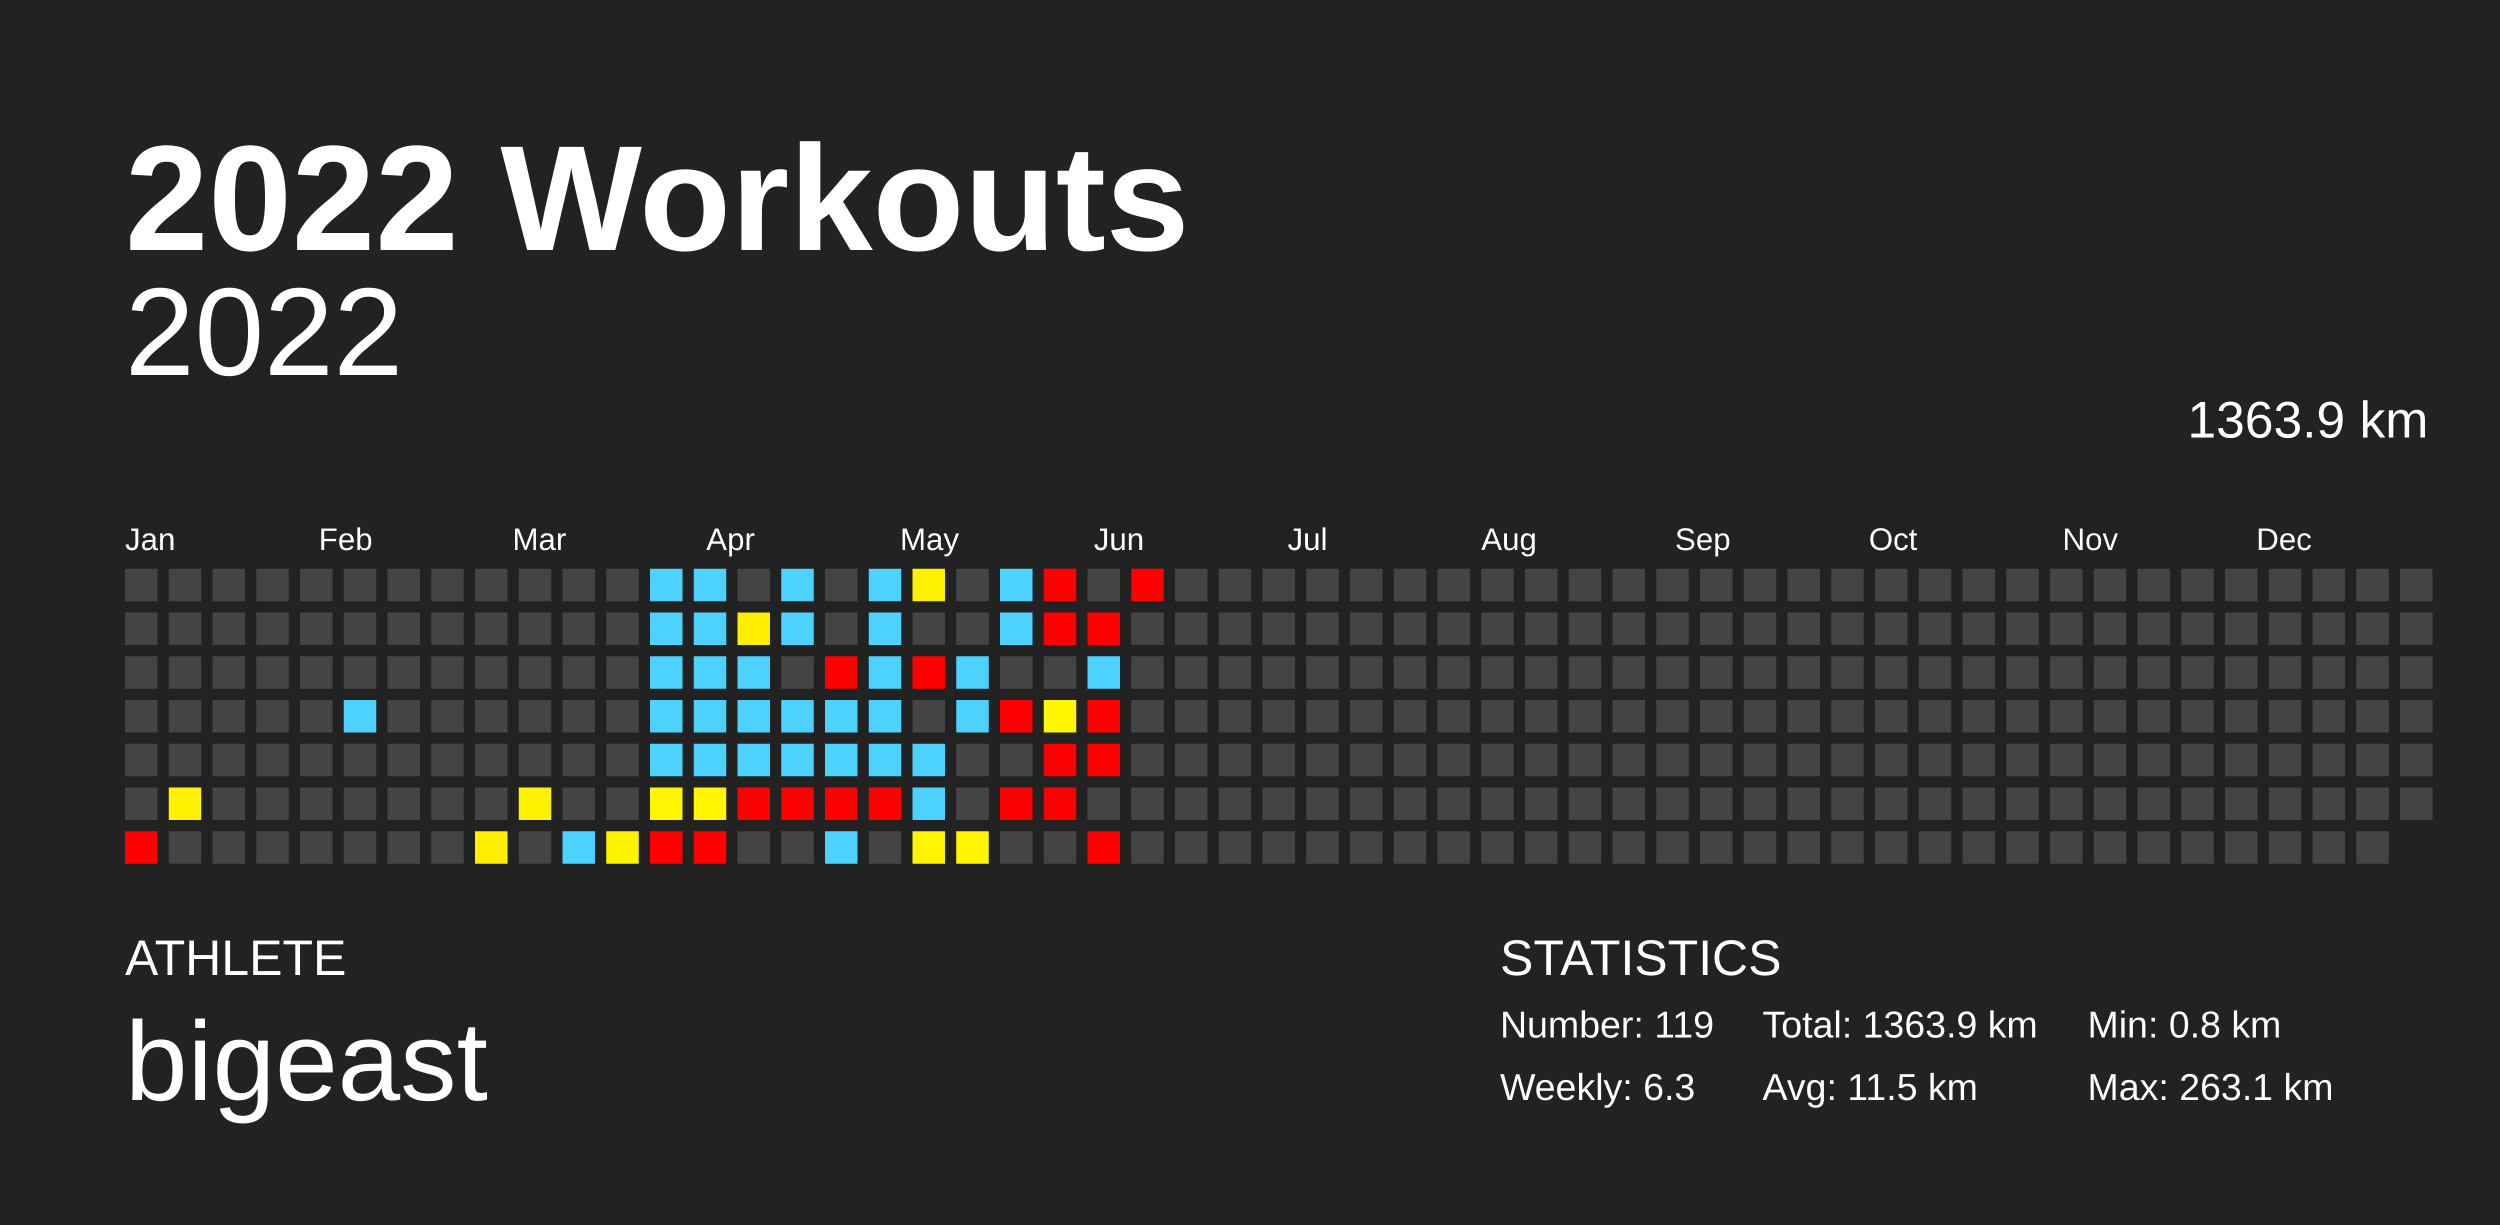
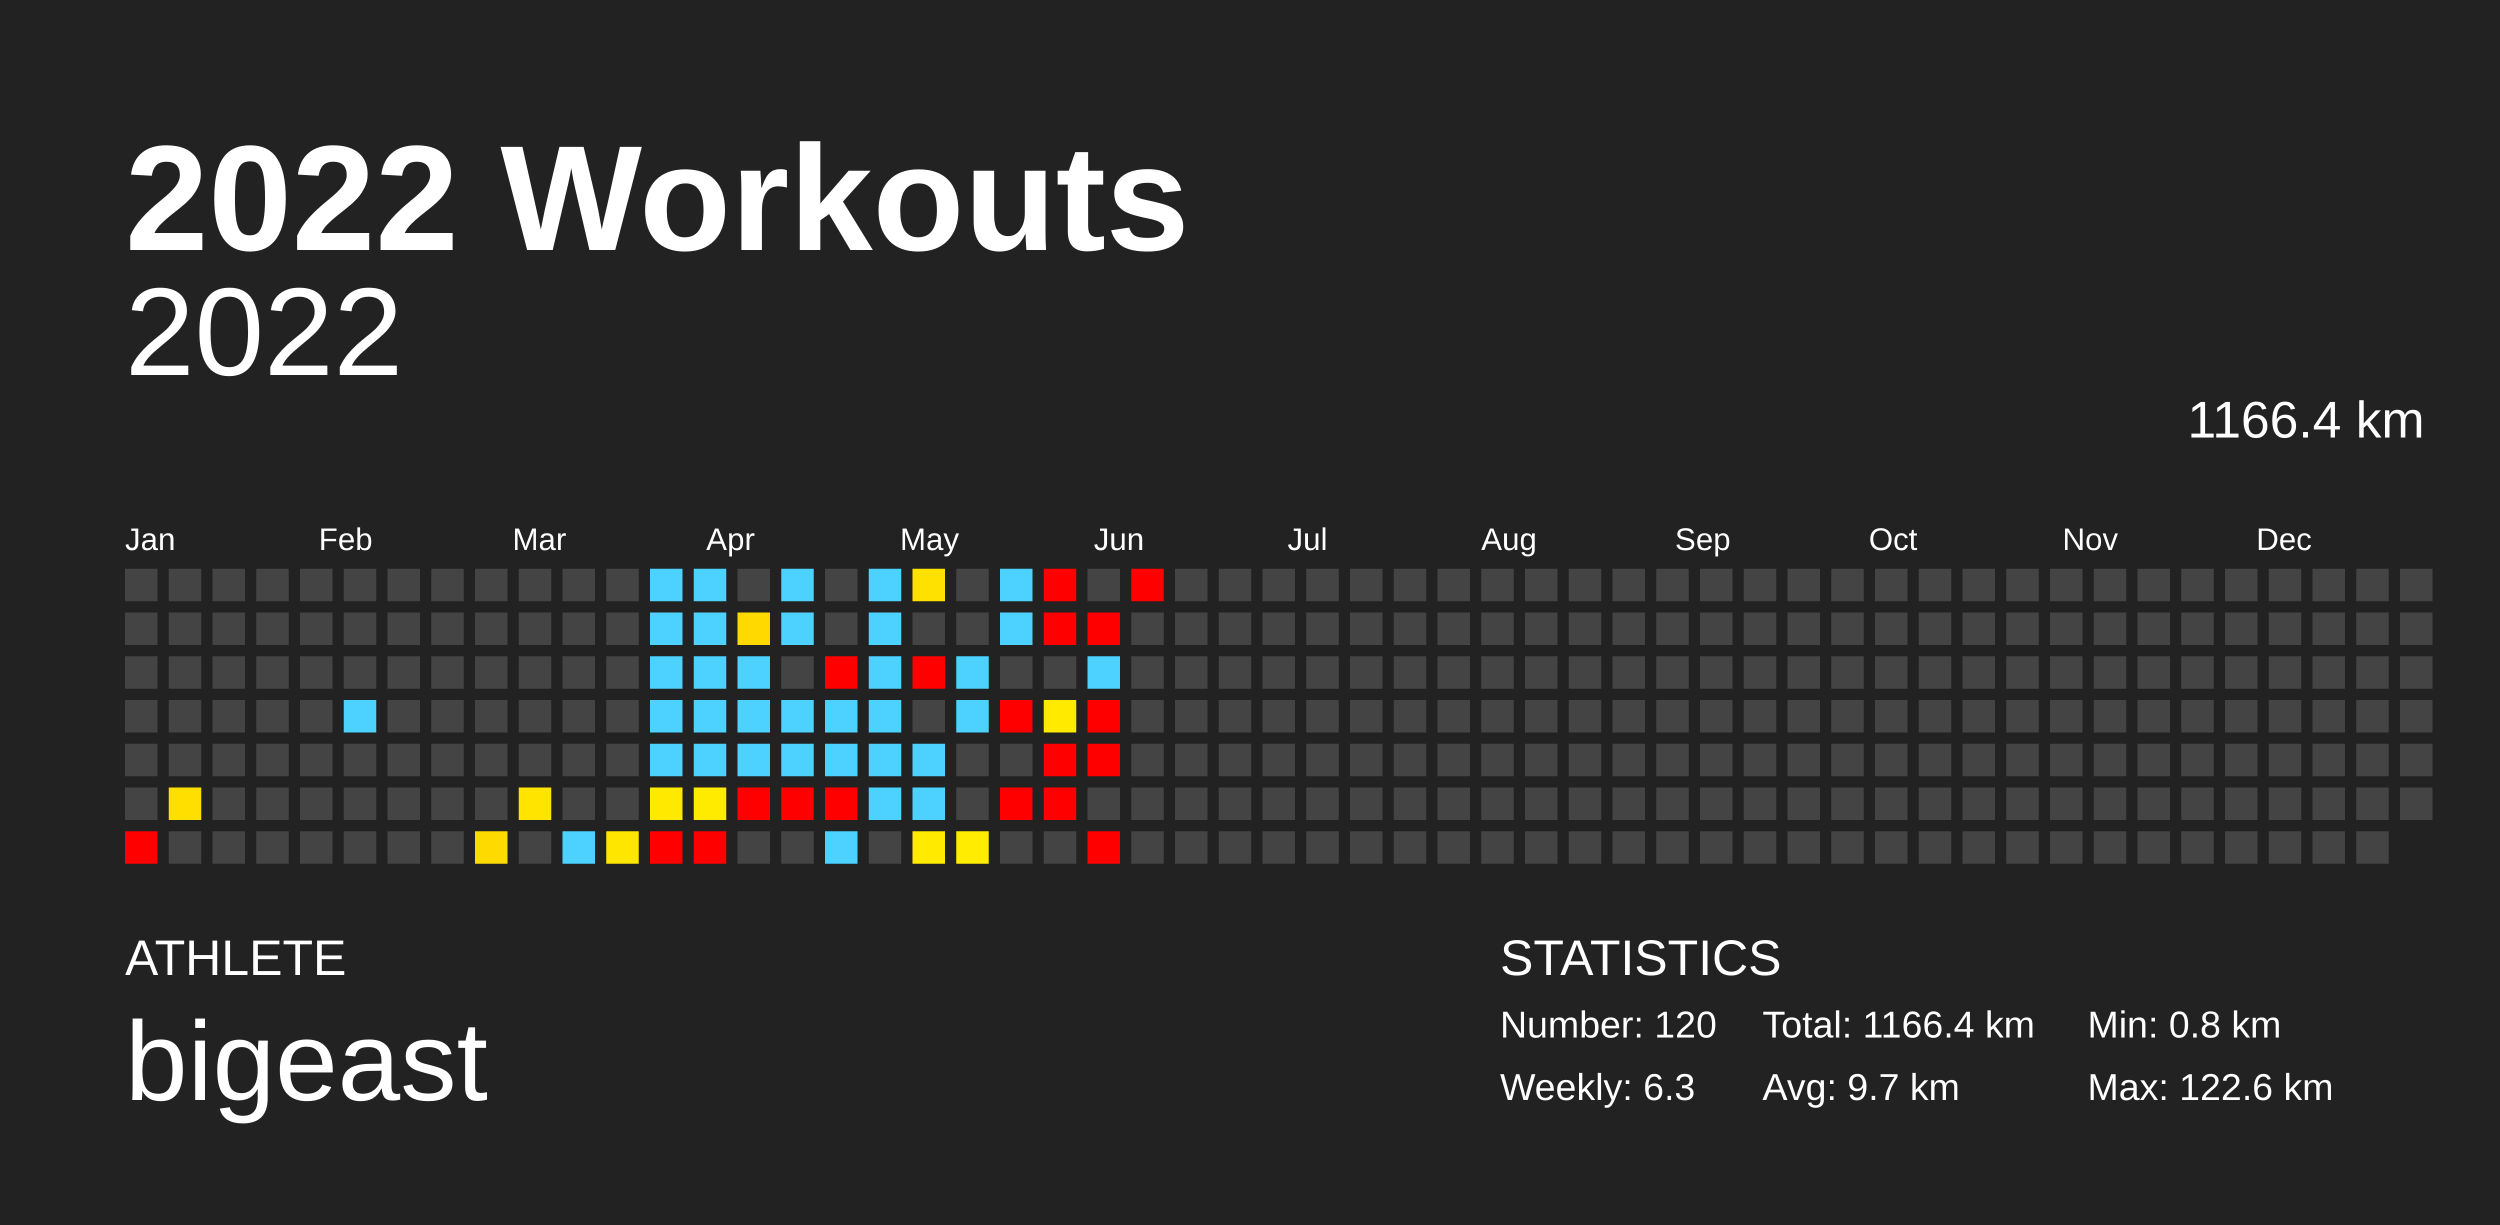
<svg xmlns="http://www.w3.org/2000/svg" baseProfile="full" height="98mm" version="1.1" viewBox="0,0,200,98" width="200mm">
  <defs />
  <rect fill="#222222" height="98" width="200" x="0" y="0" />
  <text fill="#FFFFFF" style="font-size:12px; font-family:Arial; font-weight:bold;" x="10" y="20">2022 Workouts</text>
  <text fill="#FFFFFF" style="font-size:4px; font-family:Arial" x="10" y="78">ATHLETE</text>
  <text fill="#FFFFFF" style="font-size:9px; font-family:Arial" x="10" y="88">bigeast</text>
  <text fill="#FFFFFF" style="font-size:4px; font-family:Arial" x="120" y="78">STATISTICS</text>
-   <text fill="#FFFFFF" style="font-size:3px; font-family:Arial" x="120" y="83">Number: 119</text>
+   <text fill="#FFFFFF" style="font-size:3px; font-family:Arial" x="120" y="83">Number: 120</text>
  <text fill="#FFFFFF" style="font-size:3px; font-family:Arial" x="120" y="88">Weekly: 6.3</text>
-   <text fill="#FFFFFF" style="font-size:3px; font-family:Arial" x="141" y="83">Total: 1363.9 km</text>
-   <text fill="#FFFFFF" style="font-size:3px; font-family:Arial" x="141" y="88">Avg: 11.5 km</text>
+   <text fill="#FFFFFF" style="font-size:3px; font-family:Arial" x="141" y="83">Total: 1166.4 km</text>
+   <text fill="#FFFFFF" style="font-size:3px; font-family:Arial" x="141" y="88">Avg: 9.7 km</text>
  <text fill="#FFFFFF" style="font-size:3px; font-family:Arial" x="167" y="83">Min: 0.8 km</text>
-   <text fill="#FFFFFF" style="font-size:3px; font-family:Arial" x="167" y="88">Max: 263.1 km</text>
+   <text fill="#FFFFFF" style="font-size:3px; font-family:Arial" x="167" y="88">Max: 122.6 km</text>
  <text alignment-baseline="hanging" fill="#FFFFFF" style="font-size:10.0px; font-family:Arial;" x="10" y="30">2022</text>
-   <text alignment-baseline="hanging" fill="#FFFFFF" style="font-size:4.125px; font-family:Arial;" x="175" y="35">1363.9 km</text>
+   <text alignment-baseline="hanging" fill="#FFFFFF" style="font-size:4.125px; font-family:Arial;" x="175" y="35">1166.4 km</text>
  <text fill="#FFFFFF" style="font-size:2.5px; font-family:Arial" x="10.0" y="44">Jan</text>
  <text fill="#FFFFFF" style="font-size:2.5px; font-family:Arial" x="25.5" y="44">Feb</text>
  <text fill="#FFFFFF" style="font-size:2.5px; font-family:Arial" x="41.0" y="44">Mar</text>
  <text fill="#FFFFFF" style="font-size:2.5px; font-family:Arial" x="56.5" y="44">Apr</text>
  <text fill="#FFFFFF" style="font-size:2.5px; font-family:Arial" x="72.0" y="44">May</text>
  <text fill="#FFFFFF" style="font-size:2.5px; font-family:Arial" x="87.5" y="44">Jun</text>
  <text fill="#FFFFFF" style="font-size:2.5px; font-family:Arial" x="103.0" y="44">Jul</text>
  <text fill="#FFFFFF" style="font-size:2.5px; font-family:Arial" x="118.5" y="44">Aug</text>
  <text fill="#FFFFFF" style="font-size:2.5px; font-family:Arial" x="134.0" y="44">Sep</text>
  <text fill="#FFFFFF" style="font-size:2.5px; font-family:Arial" x="149.5" y="44">Oct</text>
  <text fill="#FFFFFF" style="font-size:2.5px; font-family:Arial" x="165.0" y="44">Nov</text>
  <text fill="#FFFFFF" style="font-size:2.5px; font-family:Arial" x="180.5" y="44">Dec</text>
  <rect fill="#444444" height="2.6" width="2.6" x="10.0" y="45.5" />
  <rect fill="#444444" height="2.6" width="2.6" x="10.0" y="49.0" />
  <rect fill="#444444" height="2.6" width="2.6" x="10.0" y="52.5" />
  <rect fill="#444444" height="2.6" width="2.6" x="10.0" y="56.0" />
  <rect fill="#444444" height="2.6" width="2.6" x="10.0" y="59.5" />
  <rect fill="#444444" height="2.6" width="2.6" x="10.0" y="63.0" />
  <rect fill="red" height="2.6" width="2.6" x="10.0" y="66.5" />
  <rect fill="#444444" height="2.6" width="2.6" x="13.5" y="45.5" />
  <rect fill="#444444" height="2.6" width="2.6" x="13.5" y="49.0" />
  <rect fill="#444444" height="2.6" width="2.6" x="13.5" y="52.5" />
  <rect fill="#444444" height="2.6" width="2.6" x="13.5" y="56.0" />
  <rect fill="#444444" height="2.6" width="2.6" x="13.5" y="59.5" />
-   <rect fill="#fff100" height="2.6" width="2.6" x="13.5" y="63.0" />
+   <rect fill="#ffdf00" height="2.6" width="2.6" x="13.5" y="63.0" />
  <rect fill="#444444" height="2.6" width="2.6" x="13.5" y="66.5" />
  <rect fill="#444444" height="2.6" width="2.6" x="17.0" y="45.5" />
  <rect fill="#444444" height="2.6" width="2.6" x="17.0" y="49.0" />
  <rect fill="#444444" height="2.6" width="2.6" x="17.0" y="52.5" />
  <rect fill="#444444" height="2.6" width="2.6" x="17.0" y="56.0" />
  <rect fill="#444444" height="2.6" width="2.6" x="17.0" y="59.5" />
  <rect fill="#444444" height="2.6" width="2.6" x="17.0" y="63.0" />
  <rect fill="#444444" height="2.6" width="2.6" x="17.0" y="66.5" />
  <rect fill="#444444" height="2.6" width="2.6" x="20.5" y="45.5" />
  <rect fill="#444444" height="2.6" width="2.6" x="20.5" y="49.0" />
  <rect fill="#444444" height="2.6" width="2.6" x="20.5" y="52.5" />
  <rect fill="#444444" height="2.6" width="2.6" x="20.5" y="56.0" />
  <rect fill="#444444" height="2.6" width="2.6" x="20.5" y="59.5" />
  <rect fill="#444444" height="2.6" width="2.6" x="20.5" y="63.0" />
  <rect fill="#444444" height="2.6" width="2.6" x="20.5" y="66.5" />
  <rect fill="#444444" height="2.6" width="2.6" x="24.0" y="45.5" />
  <rect fill="#444444" height="2.6" width="2.6" x="24.0" y="49.0" />
  <rect fill="#444444" height="2.6" width="2.6" x="24.0" y="52.5" />
  <rect fill="#444444" height="2.6" width="2.6" x="24.0" y="56.0" />
  <rect fill="#444444" height="2.6" width="2.6" x="24.0" y="59.5" />
  <rect fill="#444444" height="2.6" width="2.6" x="24.0" y="63.0" />
  <rect fill="#444444" height="2.6" width="2.6" x="24.0" y="66.5" />
  <rect fill="#444444" height="2.6" width="2.6" x="27.5" y="45.5" />
  <rect fill="#444444" height="2.6" width="2.6" x="27.5" y="49.0" />
  <rect fill="#444444" height="2.6" width="2.6" x="27.5" y="52.5" />
  <rect fill="#4dd2ff" height="2.6" width="2.6" x="27.5" y="56.0" />
  <rect fill="#444444" height="2.6" width="2.6" x="27.5" y="59.5" />
  <rect fill="#444444" height="2.6" width="2.6" x="27.5" y="63.0" />
  <rect fill="#444444" height="2.6" width="2.6" x="27.5" y="66.5" />
  <rect fill="#444444" height="2.6" width="2.6" x="31.0" y="45.5" />
  <rect fill="#444444" height="2.6" width="2.6" x="31.0" y="49.0" />
  <rect fill="#444444" height="2.6" width="2.6" x="31.0" y="52.5" />
  <rect fill="#444444" height="2.6" width="2.6" x="31.0" y="56.0" />
  <rect fill="#444444" height="2.6" width="2.6" x="31.0" y="59.5" />
  <rect fill="#444444" height="2.6" width="2.6" x="31.0" y="63.0" />
  <rect fill="#444444" height="2.6" width="2.6" x="31.0" y="66.5" />
  <rect fill="#444444" height="2.6" width="2.6" x="34.5" y="45.5" />
  <rect fill="#444444" height="2.6" width="2.6" x="34.5" y="49.0" />
  <rect fill="#444444" height="2.6" width="2.6" x="34.5" y="52.5" />
  <rect fill="#444444" height="2.6" width="2.6" x="34.5" y="56.0" />
  <rect fill="#444444" height="2.6" width="2.6" x="34.5" y="59.5" />
  <rect fill="#444444" height="2.6" width="2.6" x="34.5" y="63.0" />
  <rect fill="#444444" height="2.6" width="2.6" x="34.5" y="66.5" />
  <rect fill="#444444" height="2.6" width="2.6" x="38.0" y="45.5" />
  <rect fill="#444444" height="2.6" width="2.6" x="38.0" y="49.0" />
  <rect fill="#444444" height="2.6" width="2.6" x="38.0" y="52.5" />
  <rect fill="#444444" height="2.6" width="2.6" x="38.0" y="56.0" />
  <rect fill="#444444" height="2.6" width="2.6" x="38.0" y="59.5" />
  <rect fill="#444444" height="2.6" width="2.6" x="38.0" y="63.0" />
-   <rect fill="#ffee00" height="2.6" width="2.6" x="38.0" y="66.5" />
+   <rect fill="#ffda00" height="2.6" width="2.6" x="38.0" y="66.5" />
  <rect fill="#444444" height="2.6" width="2.6" x="41.5" y="45.5" />
  <rect fill="#444444" height="2.6" width="2.6" x="41.5" y="49.0" />
  <rect fill="#444444" height="2.6" width="2.6" x="41.5" y="52.5" />
  <rect fill="#444444" height="2.6" width="2.6" x="41.5" y="56.0" />
  <rect fill="#444444" height="2.6" width="2.6" x="41.5" y="59.5" />
-   <rect fill="#fff200" height="2.6" width="2.6" x="41.5" y="63.0" />
+   <rect fill="#ffe400" height="2.6" width="2.6" x="41.5" y="63.0" />
  <rect fill="#444444" height="2.6" width="2.6" x="41.5" y="66.5" />
  <rect fill="#444444" height="2.6" width="2.6" x="45.0" y="45.5" />
  <rect fill="#444444" height="2.6" width="2.6" x="45.0" y="49.0" />
  <rect fill="#444444" height="2.6" width="2.6" x="45.0" y="52.5" />
  <rect fill="#444444" height="2.6" width="2.6" x="45.0" y="56.0" />
  <rect fill="#444444" height="2.6" width="2.6" x="45.0" y="59.5" />
  <rect fill="#444444" height="2.6" width="2.6" x="45.0" y="63.0" />
  <rect fill="#4dd2ff" height="2.6" width="2.6" x="45.0" y="66.5" />
  <rect fill="#444444" height="2.6" width="2.6" x="48.5" y="45.5" />
  <rect fill="#444444" height="2.6" width="2.6" x="48.5" y="49.0" />
  <rect fill="#444444" height="2.6" width="2.6" x="48.5" y="52.5" />
  <rect fill="#444444" height="2.6" width="2.6" x="48.5" y="56.0" />
  <rect fill="#444444" height="2.6" width="2.6" x="48.5" y="59.5" />
  <rect fill="#444444" height="2.6" width="2.6" x="48.5" y="63.0" />
-   <rect fill="#fff400" height="2.6" width="2.6" x="48.5" y="66.5" />
+   <rect fill="#ffe600" height="2.6" width="2.6" x="48.5" y="66.5" />
  <rect fill="#4dd2ff" height="2.6" width="2.6" x="52.0" y="45.5" />
  <rect fill="#4dd2ff" height="2.6" width="2.6" x="52.0" y="49.0" />
  <rect fill="#4dd2ff" height="2.6" width="2.6" x="52.0" y="52.5" />
  <rect fill="#4dd2ff" height="2.6" width="2.6" x="52.0" y="56.0" />
  <rect fill="#4dd2ff" height="2.6" width="2.6" x="52.0" y="59.5" />
-   <rect fill="#fff500" height="2.6" width="2.6" x="52.0" y="63.0" />
+   <rect fill="#ffe900" height="2.6" width="2.6" x="52.0" y="63.0" />
  <rect fill="red" height="2.6" width="2.6" x="52.0" y="66.5" />
  <rect fill="#4dd2ff" height="2.6" width="2.6" x="55.5" y="45.5" />
  <rect fill="#4dd2ff" height="2.6" width="2.6" x="55.5" y="49.0" />
  <rect fill="#4dd2ff" height="2.6" width="2.6" x="55.5" y="52.5" />
  <rect fill="#4dd2ff" height="2.6" width="2.6" x="55.5" y="56.0" />
  <rect fill="#4dd2ff" height="2.6" width="2.6" x="55.5" y="59.5" />
-   <rect fill="#fff600" height="2.6" width="2.6" x="55.5" y="63.0" />
+   <rect fill="#ffeb00" height="2.6" width="2.6" x="55.5" y="63.0" />
  <rect fill="red" height="2.6" width="2.6" x="55.5" y="66.5" />
  <rect fill="#444444" height="2.6" width="2.6" x="59.0" y="45.5" />
-   <rect fill="#ffee00" height="2.6" width="2.6" x="59.0" y="49.0" />
+   <rect fill="#ffd900" height="2.6" width="2.6" x="59.0" y="49.0" />
  <rect fill="#4dd2ff" height="2.6" width="2.6" x="59.0" y="52.5" />
  <rect fill="#4dd2ff" height="2.6" width="2.6" x="59.0" y="56.0" />
  <rect fill="#4dd2ff" height="2.6" width="2.6" x="59.0" y="59.5" />
  <rect fill="red" height="2.6" width="2.6" x="59.0" y="63.0" />
  <rect fill="#444444" height="2.6" width="2.6" x="59.0" y="66.5" />
  <rect fill="#4dd2ff" height="2.6" width="2.6" x="62.5" y="45.5" />
  <rect fill="#4dd2ff" height="2.6" width="2.6" x="62.5" y="49.0" />
  <rect fill="#444444" height="2.6" width="2.6" x="62.5" y="52.5" />
  <rect fill="#4dd2ff" height="2.6" width="2.6" x="62.5" y="56.0" />
  <rect fill="#4dd2ff" height="2.6" width="2.6" x="62.5" y="59.5" />
  <rect fill="red" height="2.6" width="2.6" x="62.5" y="63.0" />
  <rect fill="#444444" height="2.6" width="2.6" x="62.5" y="66.5" />
  <rect fill="#444444" height="2.6" width="2.6" x="66.0" y="45.5" />
  <rect fill="#444444" height="2.6" width="2.6" x="66.0" y="49.0" />
  <rect fill="red" height="2.6" width="2.6" x="66.0" y="52.5" />
  <rect fill="#4dd2ff" height="2.6" width="2.6" x="66.0" y="56.0" />
  <rect fill="#4dd2ff" height="2.6" width="2.6" x="66.0" y="59.5" />
  <rect fill="red" height="2.6" width="2.6" x="66.0" y="63.0" />
  <rect fill="#4dd2ff" height="2.6" width="2.6" x="66.0" y="66.5" />
  <rect fill="#4dd2ff" height="2.6" width="2.6" x="69.5" y="45.5" />
  <rect fill="#4dd2ff" height="2.6" width="2.6" x="69.5" y="49.0" />
  <rect fill="#4dd2ff" height="2.6" width="2.6" x="69.5" y="52.5" />
  <rect fill="#4dd2ff" height="2.6" width="2.6" x="69.5" y="56.0" />
  <rect fill="#4dd2ff" height="2.6" width="2.6" x="69.5" y="59.5" />
-   <rect fill="red" height="2.6" width="2.6" x="69.5" y="63.0" />
+   <rect fill="#4dd2ff" height="2.6" width="2.6" x="69.5" y="63.0" />
  <rect fill="#444444" height="2.6" width="2.6" x="69.5" y="66.5" />
-   <rect fill="#fff100" height="2.6" width="2.6" x="73.0" y="45.5" />
+   <rect fill="#ffe100" height="2.6" width="2.6" x="73.0" y="45.5" />
  <rect fill="#444444" height="2.6" width="2.6" x="73.0" y="49.0" />
  <rect fill="red" height="2.6" width="2.6" x="73.0" y="52.5" />
  <rect fill="#444444" height="2.6" width="2.6" x="73.0" y="56.0" />
  <rect fill="#4dd2ff" height="2.6" width="2.6" x="73.0" y="59.5" />
  <rect fill="#4dd2ff" height="2.6" width="2.6" x="73.0" y="63.0" />
-   <rect fill="#fff500" height="2.6" width="2.6" x="73.0" y="66.5" />
+   <rect fill="#ffea00" height="2.6" width="2.6" x="73.0" y="66.5" />
  <rect fill="#444444" height="2.6" width="2.6" x="76.5" y="45.5" />
  <rect fill="#444444" height="2.6" width="2.6" x="76.5" y="49.0" />
  <rect fill="#4dd2ff" height="2.6" width="2.6" x="76.5" y="52.5" />
  <rect fill="#4dd2ff" height="2.6" width="2.6" x="76.5" y="56.0" />
  <rect fill="#444444" height="2.6" width="2.6" x="76.5" y="59.5" />
  <rect fill="#444444" height="2.6" width="2.6" x="76.5" y="63.0" />
-   <rect fill="#fff600" height="2.6" width="2.6" x="76.5" y="66.5" />
+   <rect fill="#ffec00" height="2.6" width="2.6" x="76.5" y="66.5" />
  <rect fill="#4dd2ff" height="2.6" width="2.6" x="80.0" y="45.5" />
  <rect fill="#4dd2ff" height="2.6" width="2.6" x="80.0" y="49.0" />
  <rect fill="#444444" height="2.6" width="2.6" x="80.0" y="52.5" />
  <rect fill="red" height="2.6" width="2.6" x="80.0" y="56.0" />
  <rect fill="#444444" height="2.6" width="2.6" x="80.0" y="59.5" />
  <rect fill="red" height="2.6" width="2.6" x="80.0" y="63.0" />
  <rect fill="#444444" height="2.6" width="2.6" x="80.0" y="66.5" />
  <rect fill="red" height="2.6" width="2.6" x="83.5" y="45.5" />
  <rect fill="red" height="2.6" width="2.6" x="83.5" y="49.0" />
  <rect fill="#444444" height="2.6" width="2.6" x="83.5" y="52.5" />
-   <rect fill="#fff600" height="2.6" width="2.6" x="83.5" y="56.0" />
+   <rect fill="#ffea00" height="2.6" width="2.6" x="83.5" y="56.0" />
  <rect fill="red" height="2.6" width="2.6" x="83.5" y="59.5" />
  <rect fill="red" height="2.6" width="2.6" x="83.5" y="63.0" />
  <rect fill="#444444" height="2.6" width="2.6" x="83.5" y="66.5" />
  <rect fill="#444444" height="2.6" width="2.6" x="87.0" y="45.5" />
  <rect fill="red" height="2.6" width="2.6" x="87.0" y="49.0" />
  <rect fill="#4dd2ff" height="2.6" width="2.6" x="87.0" y="52.5" />
  <rect fill="red" height="2.6" width="2.6" x="87.0" y="56.0" />
  <rect fill="red" height="2.6" width="2.6" x="87.0" y="59.5" />
  <rect fill="#444444" height="2.6" width="2.6" x="87.0" y="63.0" />
  <rect fill="red" height="2.6" width="2.6" x="87.0" y="66.5" />
  <rect fill="red" height="2.6" width="2.6" x="90.5" y="45.5" />
  <rect fill="#444444" height="2.6" width="2.6" x="90.5" y="49.0" />
  <rect fill="#444444" height="2.6" width="2.6" x="90.5" y="52.5" />
  <rect fill="#444444" height="2.6" width="2.6" x="90.5" y="56.0" />
  <rect fill="#444444" height="2.6" width="2.6" x="90.5" y="59.5" />
  <rect fill="#444444" height="2.6" width="2.6" x="90.5" y="63.0" />
  <rect fill="#444444" height="2.6" width="2.6" x="90.5" y="66.5" />
  <rect fill="#444444" height="2.6" width="2.6" x="94.0" y="45.5" />
  <rect fill="#444444" height="2.6" width="2.6" x="94.0" y="49.0" />
  <rect fill="#444444" height="2.6" width="2.6" x="94.0" y="52.5" />
  <rect fill="#444444" height="2.6" width="2.6" x="94.0" y="56.0" />
  <rect fill="#444444" height="2.6" width="2.6" x="94.0" y="59.5" />
  <rect fill="#444444" height="2.6" width="2.6" x="94.0" y="63.0" />
  <rect fill="#444444" height="2.6" width="2.6" x="94.0" y="66.5" />
  <rect fill="#444444" height="2.6" width="2.6" x="97.5" y="45.5" />
  <rect fill="#444444" height="2.6" width="2.6" x="97.5" y="49.0" />
  <rect fill="#444444" height="2.6" width="2.6" x="97.5" y="52.5" />
  <rect fill="#444444" height="2.6" width="2.6" x="97.5" y="56.0" />
  <rect fill="#444444" height="2.6" width="2.6" x="97.5" y="59.5" />
  <rect fill="#444444" height="2.6" width="2.6" x="97.5" y="63.0" />
  <rect fill="#444444" height="2.6" width="2.6" x="97.5" y="66.5" />
  <rect fill="#444444" height="2.6" width="2.6" x="101.0" y="45.5" />
  <rect fill="#444444" height="2.6" width="2.6" x="101.0" y="49.0" />
  <rect fill="#444444" height="2.6" width="2.6" x="101.0" y="52.5" />
  <rect fill="#444444" height="2.6" width="2.6" x="101.0" y="56.0" />
  <rect fill="#444444" height="2.6" width="2.6" x="101.0" y="59.5" />
  <rect fill="#444444" height="2.6" width="2.6" x="101.0" y="63.0" />
  <rect fill="#444444" height="2.6" width="2.6" x="101.0" y="66.5" />
  <rect fill="#444444" height="2.6" width="2.6" x="104.5" y="45.5" />
  <rect fill="#444444" height="2.6" width="2.6" x="104.5" y="49.0" />
  <rect fill="#444444" height="2.6" width="2.6" x="104.5" y="52.5" />
  <rect fill="#444444" height="2.6" width="2.6" x="104.5" y="56.0" />
  <rect fill="#444444" height="2.6" width="2.6" x="104.5" y="59.5" />
  <rect fill="#444444" height="2.6" width="2.6" x="104.5" y="63.0" />
  <rect fill="#444444" height="2.6" width="2.6" x="104.5" y="66.5" />
  <rect fill="#444444" height="2.6" width="2.6" x="108.0" y="45.5" />
  <rect fill="#444444" height="2.6" width="2.6" x="108.0" y="49.0" />
  <rect fill="#444444" height="2.6" width="2.6" x="108.0" y="52.5" />
  <rect fill="#444444" height="2.6" width="2.6" x="108.0" y="56.0" />
  <rect fill="#444444" height="2.6" width="2.6" x="108.0" y="59.5" />
  <rect fill="#444444" height="2.6" width="2.6" x="108.0" y="63.0" />
  <rect fill="#444444" height="2.6" width="2.6" x="108.0" y="66.5" />
  <rect fill="#444444" height="2.6" width="2.6" x="111.5" y="45.5" />
  <rect fill="#444444" height="2.6" width="2.6" x="111.5" y="49.0" />
  <rect fill="#444444" height="2.6" width="2.6" x="111.5" y="52.5" />
  <rect fill="#444444" height="2.6" width="2.6" x="111.5" y="56.0" />
  <rect fill="#444444" height="2.6" width="2.6" x="111.5" y="59.5" />
  <rect fill="#444444" height="2.6" width="2.6" x="111.5" y="63.0" />
  <rect fill="#444444" height="2.6" width="2.6" x="111.5" y="66.5" />
  <rect fill="#444444" height="2.6" width="2.6" x="115.0" y="45.5" />
  <rect fill="#444444" height="2.6" width="2.6" x="115.0" y="49.0" />
  <rect fill="#444444" height="2.6" width="2.6" x="115.0" y="52.5" />
  <rect fill="#444444" height="2.6" width="2.6" x="115.0" y="56.0" />
  <rect fill="#444444" height="2.6" width="2.6" x="115.0" y="59.5" />
  <rect fill="#444444" height="2.6" width="2.6" x="115.0" y="63.0" />
  <rect fill="#444444" height="2.6" width="2.6" x="115.0" y="66.5" />
  <rect fill="#444444" height="2.6" width="2.6" x="118.5" y="45.5" />
  <rect fill="#444444" height="2.6" width="2.6" x="118.5" y="49.0" />
  <rect fill="#444444" height="2.6" width="2.6" x="118.5" y="52.5" />
  <rect fill="#444444" height="2.6" width="2.6" x="118.5" y="56.0" />
  <rect fill="#444444" height="2.6" width="2.6" x="118.5" y="59.5" />
  <rect fill="#444444" height="2.6" width="2.6" x="118.5" y="63.0" />
  <rect fill="#444444" height="2.6" width="2.6" x="118.5" y="66.5" />
  <rect fill="#444444" height="2.6" width="2.6" x="122.0" y="45.5" />
  <rect fill="#444444" height="2.6" width="2.6" x="122.0" y="49.0" />
  <rect fill="#444444" height="2.6" width="2.6" x="122.0" y="52.5" />
  <rect fill="#444444" height="2.6" width="2.6" x="122.0" y="56.0" />
  <rect fill="#444444" height="2.6" width="2.6" x="122.0" y="59.5" />
  <rect fill="#444444" height="2.6" width="2.6" x="122.0" y="63.0" />
  <rect fill="#444444" height="2.6" width="2.6" x="122.0" y="66.5" />
  <rect fill="#444444" height="2.6" width="2.6" x="125.5" y="45.5" />
  <rect fill="#444444" height="2.6" width="2.6" x="125.5" y="49.0" />
  <rect fill="#444444" height="2.6" width="2.6" x="125.5" y="52.5" />
  <rect fill="#444444" height="2.6" width="2.6" x="125.5" y="56.0" />
  <rect fill="#444444" height="2.6" width="2.6" x="125.5" y="59.5" />
  <rect fill="#444444" height="2.6" width="2.6" x="125.5" y="63.0" />
  <rect fill="#444444" height="2.6" width="2.6" x="125.5" y="66.5" />
  <rect fill="#444444" height="2.6" width="2.6" x="129.0" y="45.5" />
  <rect fill="#444444" height="2.6" width="2.6" x="129.0" y="49.0" />
  <rect fill="#444444" height="2.6" width="2.6" x="129.0" y="52.5" />
  <rect fill="#444444" height="2.6" width="2.6" x="129.0" y="56.0" />
  <rect fill="#444444" height="2.6" width="2.6" x="129.0" y="59.5" />
  <rect fill="#444444" height="2.6" width="2.6" x="129.0" y="63.0" />
  <rect fill="#444444" height="2.6" width="2.6" x="129.0" y="66.5" />
  <rect fill="#444444" height="2.6" width="2.6" x="132.5" y="45.5" />
  <rect fill="#444444" height="2.6" width="2.6" x="132.5" y="49.0" />
  <rect fill="#444444" height="2.6" width="2.6" x="132.5" y="52.5" />
  <rect fill="#444444" height="2.6" width="2.6" x="132.5" y="56.0" />
  <rect fill="#444444" height="2.6" width="2.6" x="132.5" y="59.5" />
  <rect fill="#444444" height="2.6" width="2.6" x="132.5" y="63.0" />
  <rect fill="#444444" height="2.6" width="2.6" x="132.5" y="66.5" />
  <rect fill="#444444" height="2.6" width="2.6" x="136.0" y="45.5" />
  <rect fill="#444444" height="2.6" width="2.6" x="136.0" y="49.0" />
  <rect fill="#444444" height="2.6" width="2.6" x="136.0" y="52.5" />
  <rect fill="#444444" height="2.6" width="2.6" x="136.0" y="56.0" />
  <rect fill="#444444" height="2.6" width="2.6" x="136.0" y="59.5" />
  <rect fill="#444444" height="2.6" width="2.6" x="136.0" y="63.0" />
  <rect fill="#444444" height="2.6" width="2.6" x="136.0" y="66.5" />
  <rect fill="#444444" height="2.6" width="2.6" x="139.5" y="45.5" />
  <rect fill="#444444" height="2.6" width="2.6" x="139.5" y="49.0" />
  <rect fill="#444444" height="2.6" width="2.6" x="139.5" y="52.5" />
  <rect fill="#444444" height="2.6" width="2.6" x="139.5" y="56.0" />
  <rect fill="#444444" height="2.6" width="2.6" x="139.5" y="59.5" />
  <rect fill="#444444" height="2.6" width="2.6" x="139.5" y="63.0" />
  <rect fill="#444444" height="2.6" width="2.6" x="139.5" y="66.5" />
  <rect fill="#444444" height="2.6" width="2.6" x="143.0" y="45.5" />
  <rect fill="#444444" height="2.6" width="2.6" x="143.0" y="49.0" />
  <rect fill="#444444" height="2.6" width="2.6" x="143.0" y="52.5" />
  <rect fill="#444444" height="2.6" width="2.6" x="143.0" y="56.0" />
  <rect fill="#444444" height="2.6" width="2.6" x="143.0" y="59.5" />
  <rect fill="#444444" height="2.6" width="2.6" x="143.0" y="63.0" />
  <rect fill="#444444" height="2.6" width="2.6" x="143.0" y="66.5" />
  <rect fill="#444444" height="2.6" width="2.6" x="146.5" y="45.5" />
  <rect fill="#444444" height="2.6" width="2.6" x="146.5" y="49.0" />
  <rect fill="#444444" height="2.6" width="2.6" x="146.5" y="52.5" />
  <rect fill="#444444" height="2.6" width="2.6" x="146.5" y="56.0" />
  <rect fill="#444444" height="2.6" width="2.6" x="146.5" y="59.5" />
  <rect fill="#444444" height="2.6" width="2.6" x="146.5" y="63.0" />
  <rect fill="#444444" height="2.6" width="2.6" x="146.5" y="66.5" />
  <rect fill="#444444" height="2.6" width="2.6" x="150.0" y="45.5" />
  <rect fill="#444444" height="2.6" width="2.6" x="150.0" y="49.0" />
  <rect fill="#444444" height="2.6" width="2.6" x="150.0" y="52.5" />
  <rect fill="#444444" height="2.6" width="2.6" x="150.0" y="56.0" />
  <rect fill="#444444" height="2.6" width="2.6" x="150.0" y="59.5" />
  <rect fill="#444444" height="2.6" width="2.6" x="150.0" y="63.0" />
  <rect fill="#444444" height="2.6" width="2.6" x="150.0" y="66.5" />
  <rect fill="#444444" height="2.6" width="2.6" x="153.5" y="45.5" />
  <rect fill="#444444" height="2.6" width="2.6" x="153.5" y="49.0" />
  <rect fill="#444444" height="2.6" width="2.6" x="153.5" y="52.5" />
  <rect fill="#444444" height="2.6" width="2.6" x="153.5" y="56.0" />
  <rect fill="#444444" height="2.6" width="2.6" x="153.5" y="59.5" />
  <rect fill="#444444" height="2.6" width="2.6" x="153.5" y="63.0" />
  <rect fill="#444444" height="2.6" width="2.6" x="153.5" y="66.5" />
  <rect fill="#444444" height="2.6" width="2.6" x="157.0" y="45.5" />
  <rect fill="#444444" height="2.6" width="2.6" x="157.0" y="49.0" />
  <rect fill="#444444" height="2.6" width="2.6" x="157.0" y="52.5" />
  <rect fill="#444444" height="2.6" width="2.6" x="157.0" y="56.0" />
  <rect fill="#444444" height="2.6" width="2.6" x="157.0" y="59.5" />
  <rect fill="#444444" height="2.6" width="2.6" x="157.0" y="63.0" />
  <rect fill="#444444" height="2.6" width="2.6" x="157.0" y="66.5" />
  <rect fill="#444444" height="2.6" width="2.6" x="160.5" y="45.5" />
  <rect fill="#444444" height="2.6" width="2.6" x="160.5" y="49.0" />
  <rect fill="#444444" height="2.6" width="2.6" x="160.5" y="52.5" />
  <rect fill="#444444" height="2.6" width="2.6" x="160.5" y="56.0" />
  <rect fill="#444444" height="2.6" width="2.6" x="160.5" y="59.5" />
  <rect fill="#444444" height="2.6" width="2.6" x="160.5" y="63.0" />
  <rect fill="#444444" height="2.6" width="2.6" x="160.5" y="66.5" />
  <rect fill="#444444" height="2.6" width="2.6" x="164.0" y="45.5" />
  <rect fill="#444444" height="2.6" width="2.6" x="164.0" y="49.0" />
  <rect fill="#444444" height="2.6" width="2.6" x="164.0" y="52.5" />
  <rect fill="#444444" height="2.6" width="2.6" x="164.0" y="56.0" />
  <rect fill="#444444" height="2.6" width="2.6" x="164.0" y="59.5" />
  <rect fill="#444444" height="2.6" width="2.6" x="164.0" y="63.0" />
  <rect fill="#444444" height="2.6" width="2.6" x="164.0" y="66.5" />
  <rect fill="#444444" height="2.6" width="2.6" x="167.5" y="45.5" />
  <rect fill="#444444" height="2.6" width="2.6" x="167.5" y="49.0" />
  <rect fill="#444444" height="2.6" width="2.6" x="167.5" y="52.5" />
  <rect fill="#444444" height="2.6" width="2.6" x="167.5" y="56.0" />
  <rect fill="#444444" height="2.6" width="2.6" x="167.5" y="59.5" />
  <rect fill="#444444" height="2.6" width="2.6" x="167.5" y="63.0" />
  <rect fill="#444444" height="2.6" width="2.6" x="167.5" y="66.5" />
  <rect fill="#444444" height="2.6" width="2.6" x="171.0" y="45.5" />
  <rect fill="#444444" height="2.6" width="2.6" x="171.0" y="49.0" />
  <rect fill="#444444" height="2.6" width="2.6" x="171.0" y="52.5" />
  <rect fill="#444444" height="2.6" width="2.6" x="171.0" y="56.0" />
  <rect fill="#444444" height="2.6" width="2.6" x="171.0" y="59.5" />
  <rect fill="#444444" height="2.6" width="2.6" x="171.0" y="63.0" />
  <rect fill="#444444" height="2.6" width="2.6" x="171.0" y="66.5" />
  <rect fill="#444444" height="2.6" width="2.6" x="174.5" y="45.5" />
  <rect fill="#444444" height="2.6" width="2.6" x="174.5" y="49.0" />
  <rect fill="#444444" height="2.6" width="2.6" x="174.5" y="52.5" />
  <rect fill="#444444" height="2.6" width="2.6" x="174.5" y="56.0" />
  <rect fill="#444444" height="2.6" width="2.6" x="174.5" y="59.5" />
  <rect fill="#444444" height="2.6" width="2.6" x="174.5" y="63.0" />
  <rect fill="#444444" height="2.6" width="2.6" x="174.5" y="66.5" />
  <rect fill="#444444" height="2.6" width="2.6" x="178.0" y="45.5" />
  <rect fill="#444444" height="2.6" width="2.6" x="178.0" y="49.0" />
  <rect fill="#444444" height="2.6" width="2.6" x="178.0" y="52.5" />
  <rect fill="#444444" height="2.6" width="2.6" x="178.0" y="56.0" />
  <rect fill="#444444" height="2.6" width="2.6" x="178.0" y="59.5" />
  <rect fill="#444444" height="2.6" width="2.6" x="178.0" y="63.0" />
  <rect fill="#444444" height="2.6" width="2.6" x="178.0" y="66.5" />
  <rect fill="#444444" height="2.6" width="2.6" x="181.5" y="45.5" />
  <rect fill="#444444" height="2.6" width="2.6" x="181.5" y="49.0" />
  <rect fill="#444444" height="2.6" width="2.6" x="181.5" y="52.5" />
  <rect fill="#444444" height="2.6" width="2.6" x="181.5" y="56.0" />
  <rect fill="#444444" height="2.6" width="2.6" x="181.5" y="59.5" />
  <rect fill="#444444" height="2.6" width="2.6" x="181.5" y="63.0" />
  <rect fill="#444444" height="2.6" width="2.6" x="181.5" y="66.5" />
  <rect fill="#444444" height="2.6" width="2.6" x="185.0" y="45.5" />
  <rect fill="#444444" height="2.6" width="2.6" x="185.0" y="49.0" />
  <rect fill="#444444" height="2.6" width="2.6" x="185.0" y="52.5" />
  <rect fill="#444444" height="2.6" width="2.6" x="185.0" y="56.0" />
  <rect fill="#444444" height="2.6" width="2.6" x="185.0" y="59.5" />
  <rect fill="#444444" height="2.6" width="2.6" x="185.0" y="63.0" />
  <rect fill="#444444" height="2.6" width="2.6" x="185.0" y="66.5" />
  <rect fill="#444444" height="2.6" width="2.6" x="188.5" y="45.5" />
  <rect fill="#444444" height="2.6" width="2.6" x="188.5" y="49.0" />
  <rect fill="#444444" height="2.6" width="2.6" x="188.5" y="52.5" />
  <rect fill="#444444" height="2.6" width="2.6" x="188.5" y="56.0" />
  <rect fill="#444444" height="2.6" width="2.6" x="188.5" y="59.5" />
  <rect fill="#444444" height="2.6" width="2.6" x="188.5" y="63.0" />
  <rect fill="#444444" height="2.6" width="2.6" x="188.5" y="66.5" />
  <rect fill="#444444" height="2.6" width="2.6" x="192.0" y="45.5" />
  <rect fill="#444444" height="2.6" width="2.6" x="192.0" y="49.0" />
  <rect fill="#444444" height="2.6" width="2.6" x="192.0" y="52.5" />
  <rect fill="#444444" height="2.6" width="2.6" x="192.0" y="56.0" />
  <rect fill="#444444" height="2.6" width="2.6" x="192.0" y="59.5" />
  <rect fill="#444444" height="2.6" width="2.6" x="192.0" y="63.0" />
</svg>
